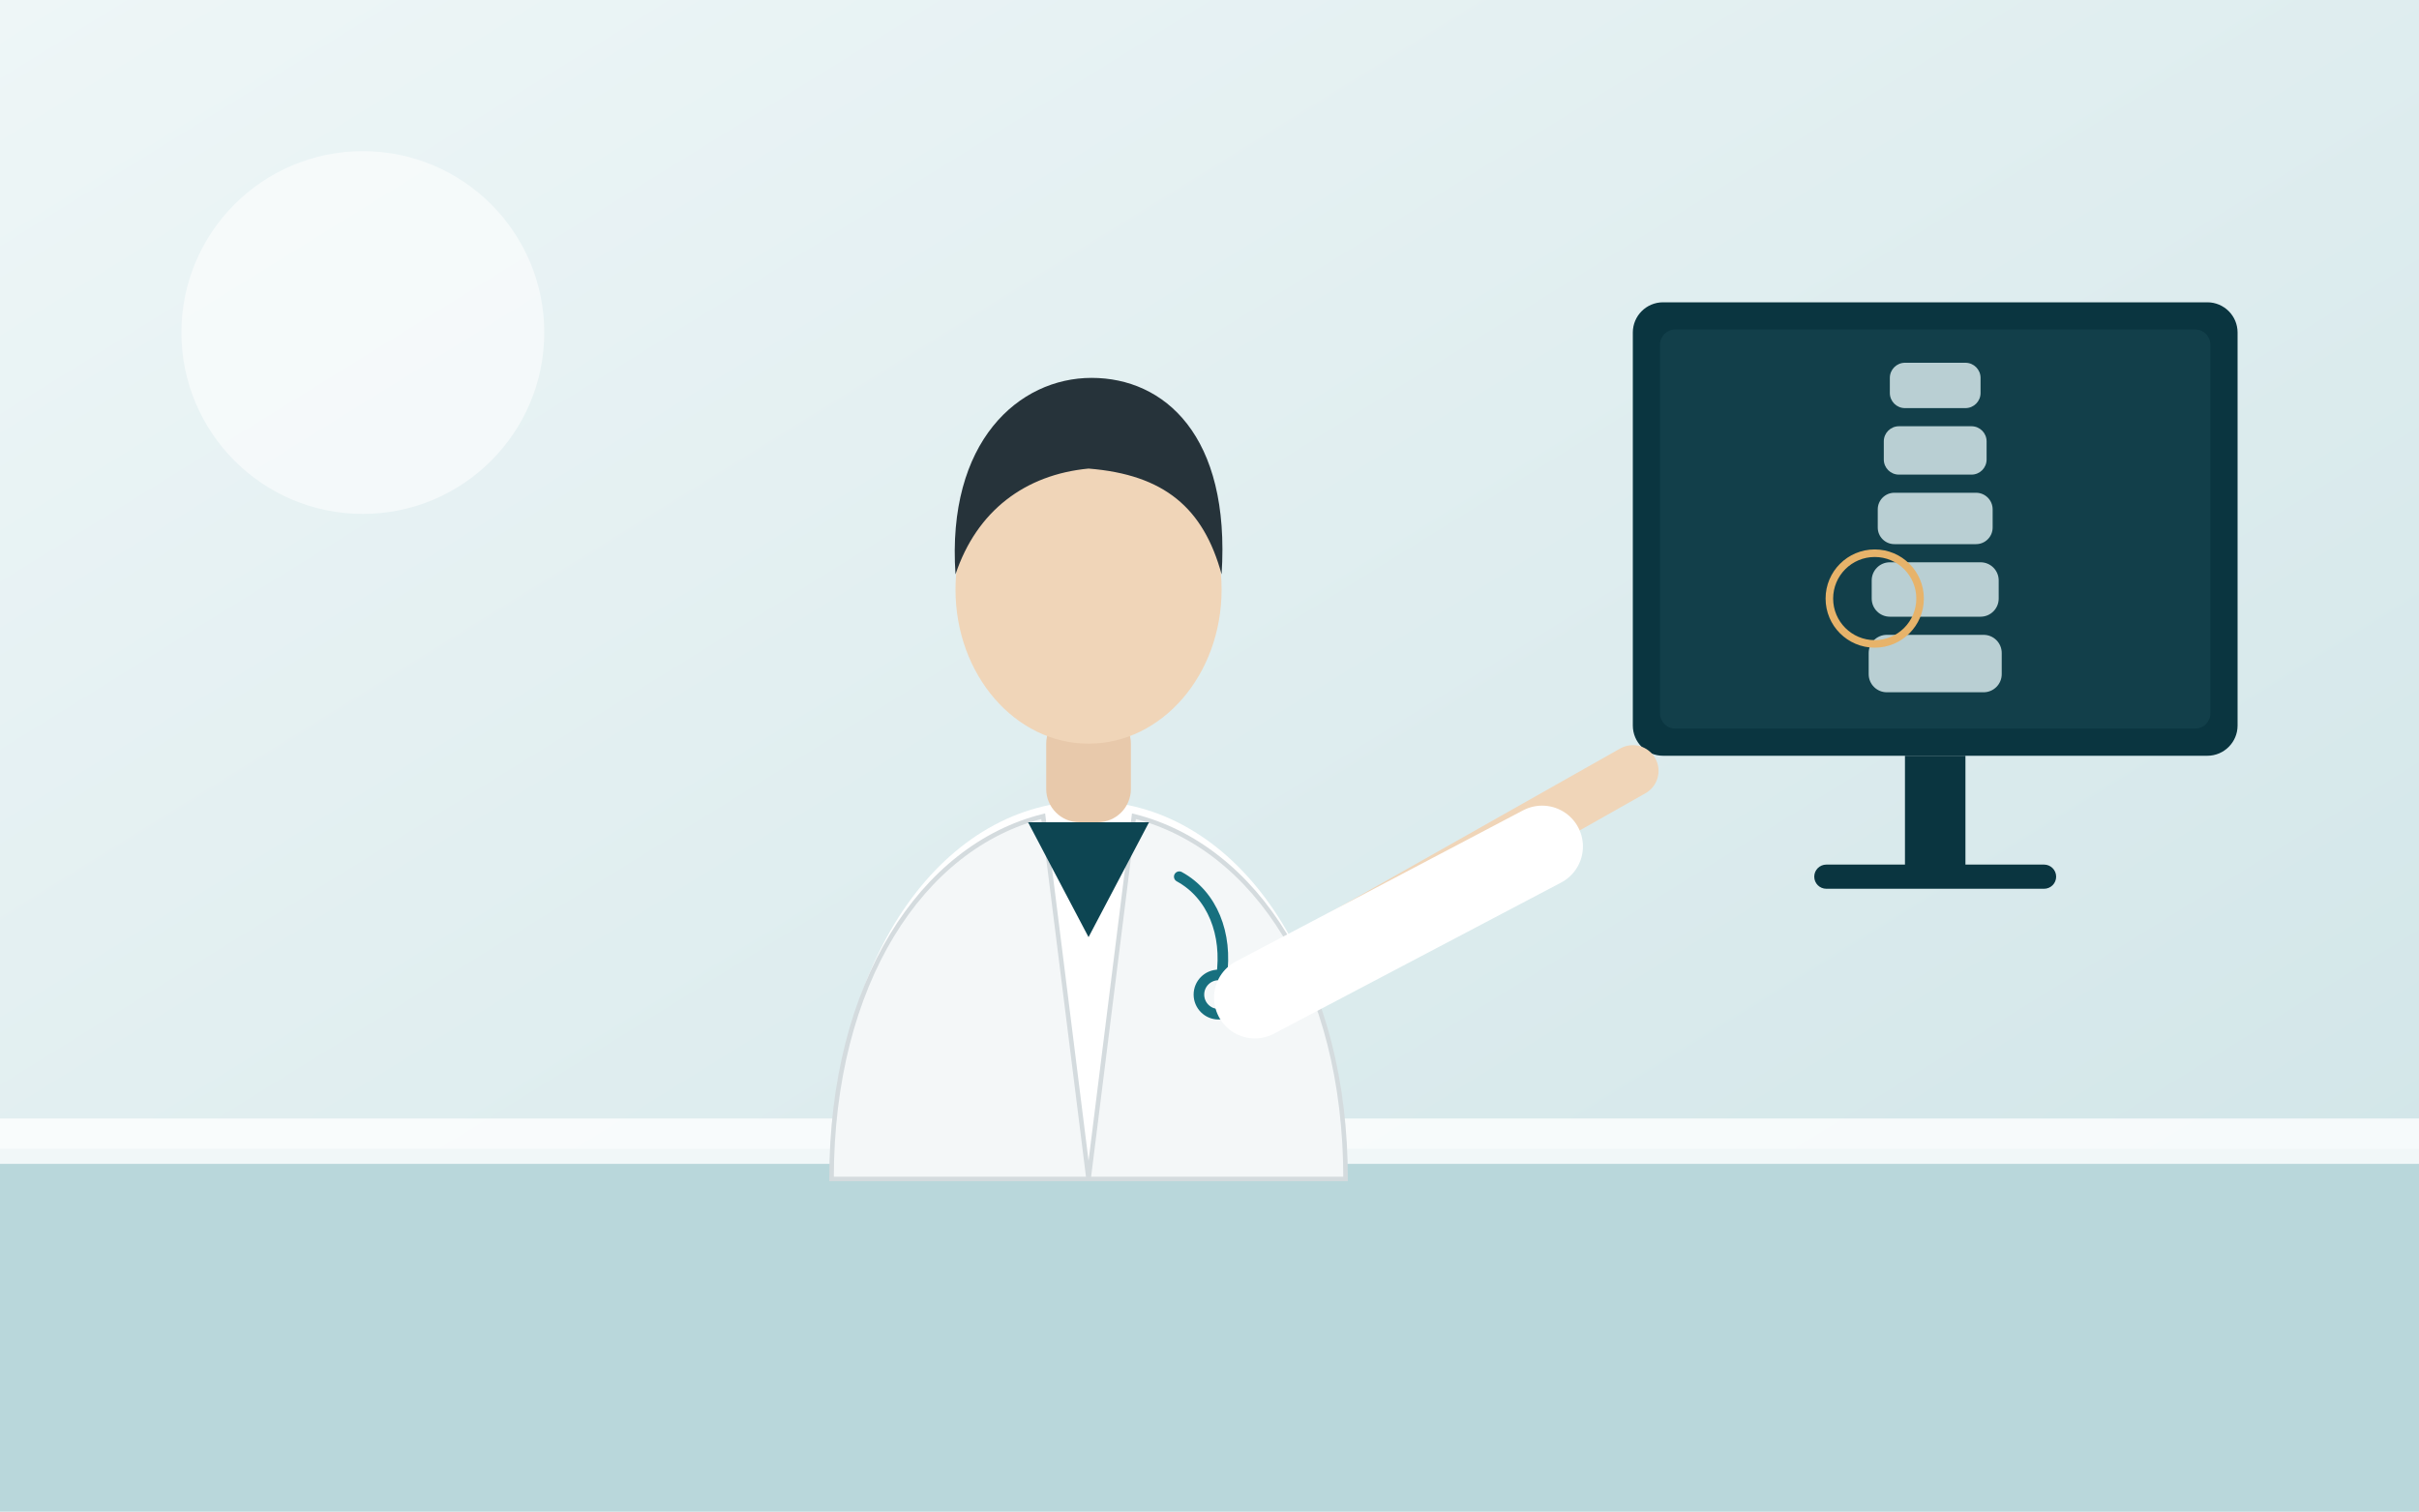
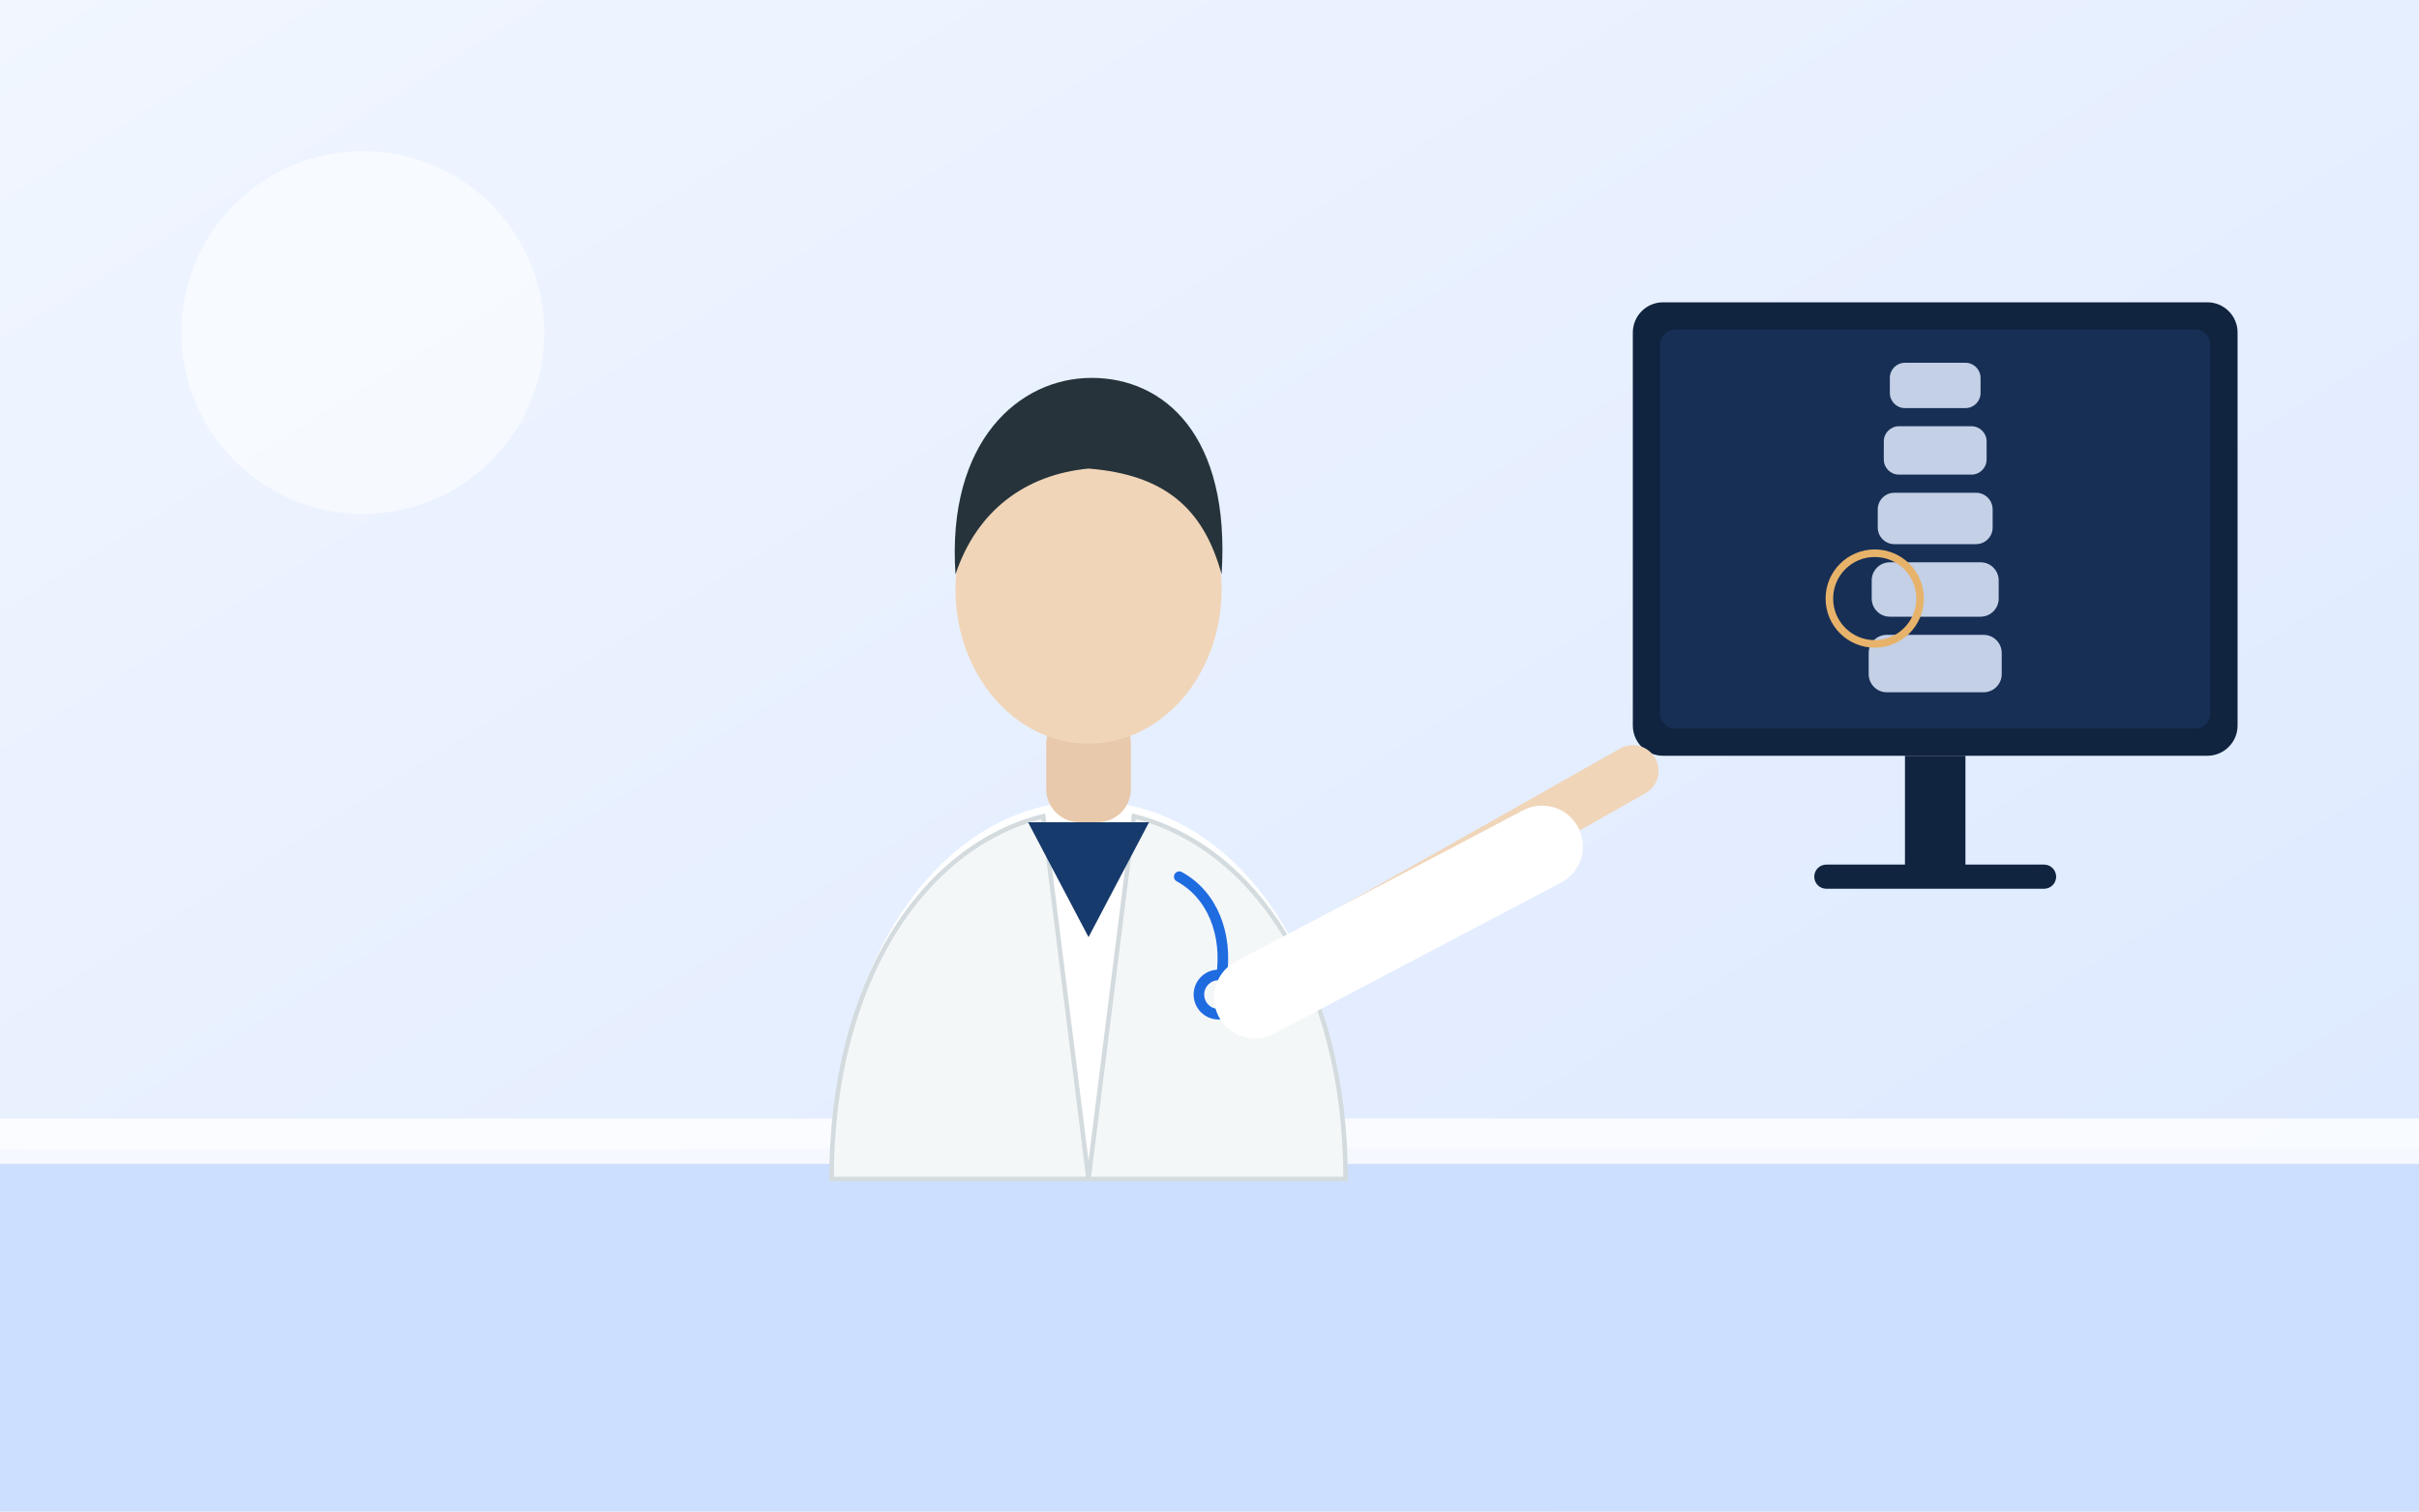
<svg xmlns="http://www.w3.org/2000/svg" viewBox="0 0 1600 1000" role="img" aria-label="醫師看診說明示意插圖">
  <defs>
    <linearGradient id="bg" x1="0" y1="0" x2="1" y2="1">
-       <stop offset="0" stop-color="#eef6f7" />
-       <stop offset="1" stop-color="#cfe4e7" />
+       <stop offset="0" stop-color="#f1f6ff" />
+       <stop offset="1" stop-color="#dbe8ff" />
    </linearGradient>
  </defs>
  <rect width="1600" height="1000" fill="url(#bg)" />
-   <rect x="0" y="760" width="1600" height="240" fill="#b9d7db" />
+   <rect x="0" y="760" width="1600" height="240" fill="#cddfff" />
  <rect x="0" y="740" width="1600" height="30" fill="#ffffff" opacity=".8" />
  <g transform="translate(1080 200)">
-     <rect width="400" height="300" rx="20" fill="#0a3540" />
-     <rect x="18" y="18" width="364" height="264" rx="10" fill="#123f4a" />
-     <g fill="#d6e9eb" opacity=".85">
+     <rect width="400" height="300" rx="20" fill="#10233f" />
+     <rect x="18" y="18" width="364" height="264" rx="10" fill="#172f55" />
+     <g fill="#e2ecff" opacity=".85">
      <rect x="170" y="40" width="60" height="30" rx="10" />
      <rect x="166" y="82" width="68" height="32" rx="10" />
      <rect x="162" y="126" width="76" height="34" rx="11" />
      <rect x="158" y="172" width="84" height="36" rx="12" />
      <rect x="156" y="220" width="88" height="38" rx="12" />
    </g>
    <circle cx="160" cy="196" r="30" fill="none" stroke="#e7b36a" stroke-width="5" />
-     <rect x="180" y="300" width="40" height="80" fill="#0a3540" />
-     <rect x="120" y="372" width="160" height="16" rx="8" fill="#0a3540" />
+     <rect x="180" y="300" width="40" height="80" fill="#10233f" />
+     <rect x="120" y="372" width="160" height="16" rx="8" fill="#10233f" />
  </g>
  <g transform="translate(720 260)">
    <path d="M-170 520c0-150 76-250 170-250s170 100 170 250Z" fill="#ffffff" />
    <path d="M-170 520c0-130 60-220 140-240l30 240Z M170 520c0-130-60-220-140-240l-30 240Z" fill="#f4f7f8" stroke="#d4dbde" stroke-width="3" />
-     <path d="M-40 284 0 360l40-76" fill="#0d4552" />
+     <path d="M-40 284 0 360l40-76" fill="#163a6b" />
    <rect x="-28" y="210" width="56" height="74" rx="22" fill="#e8c9ab" />
    <ellipse cx="0" cy="130" rx="88" ry="102" fill="#f0d5b8" />
    <path d="M-88 120c-6-88 42-130 90-130s92 38 86 130c-12-44-38-66-88-70-42 4-74 28-88 70Z" fill="#26333a" />
-     <path d="M60 320c22 12 32 38 28 66" fill="none" stroke="#17707f" stroke-width="7" stroke-linecap="round" />
-     <circle cx="86" cy="398" r="13" fill="none" stroke="#17707f" stroke-width="7" />
+     <path d="M60 320c22 12 32 38 28 66" fill="none" stroke="#1f6be0" stroke-width="7" stroke-linecap="round" />
+     <circle cx="86" cy="398" r="13" fill="none" stroke="#1f6be0" stroke-width="7" />
    <path d="M130 380 360 250" stroke="#f0d5b8" stroke-width="34" stroke-linecap="round" />
    <path d="M110 400 300 300" stroke="#ffffff" stroke-width="54" stroke-linecap="round" />
  </g>
  <circle cx="240" cy="220" r="120" fill="#ffffff" opacity=".55" />
</svg>
